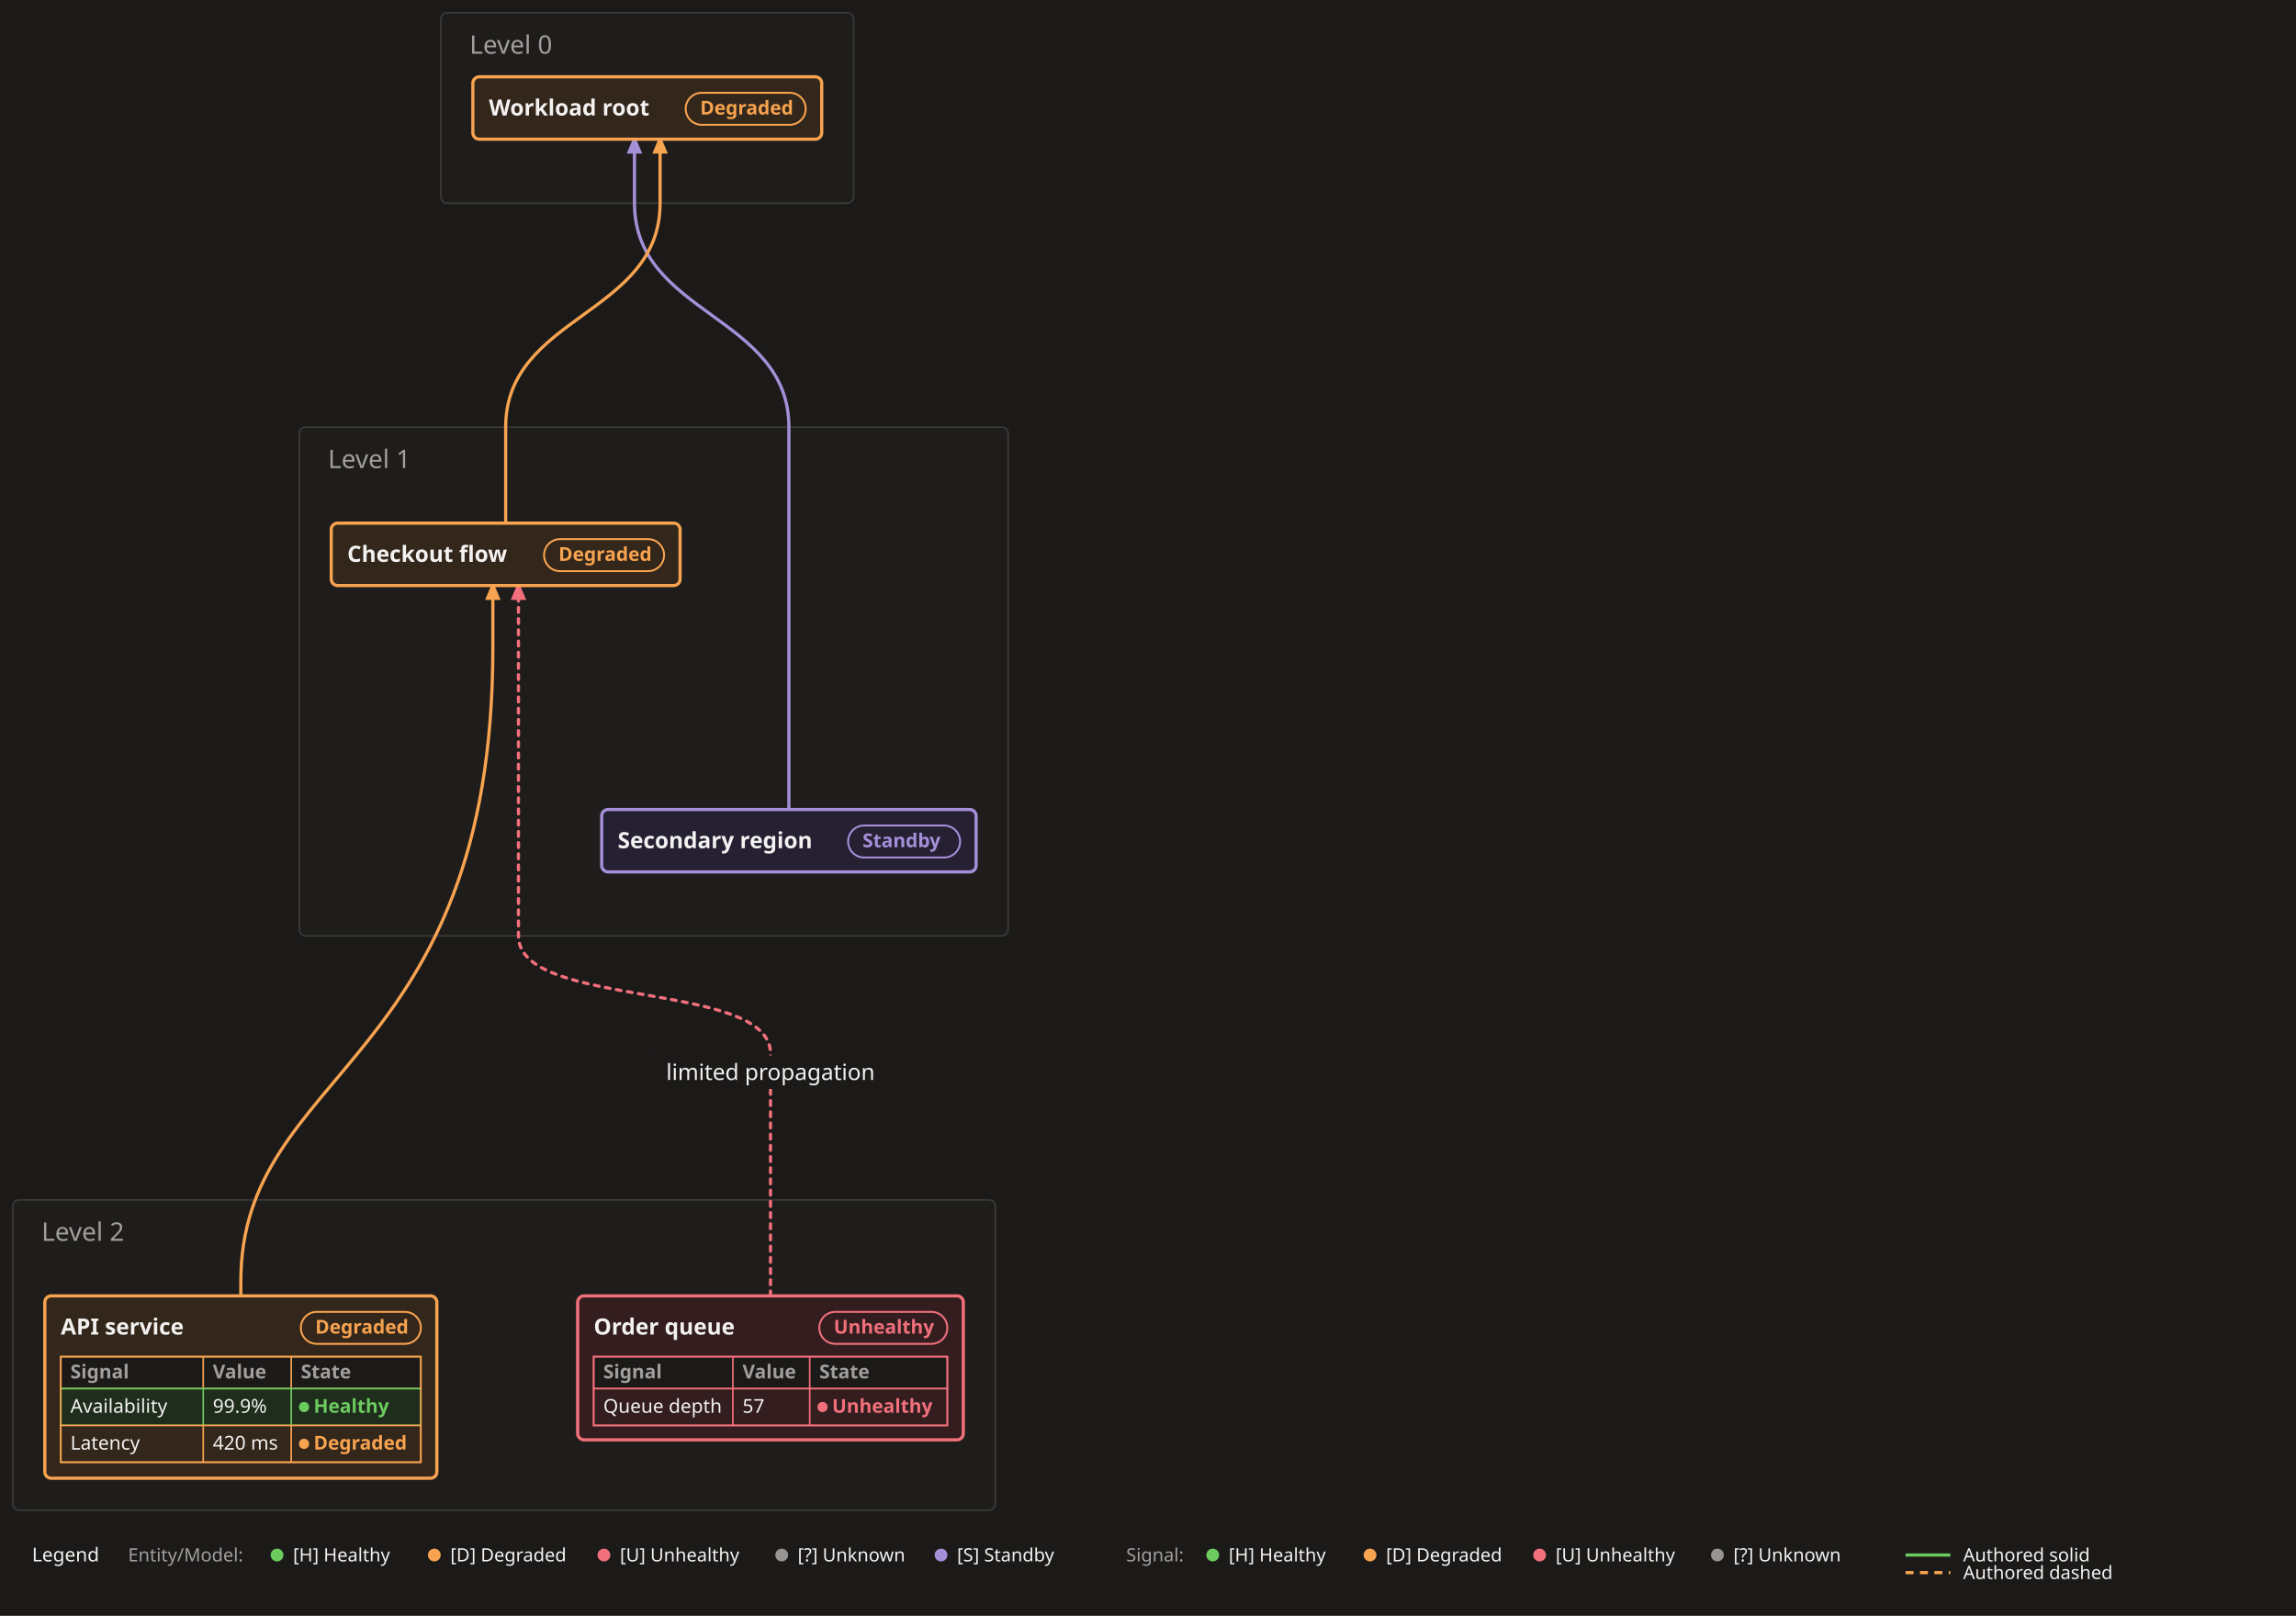
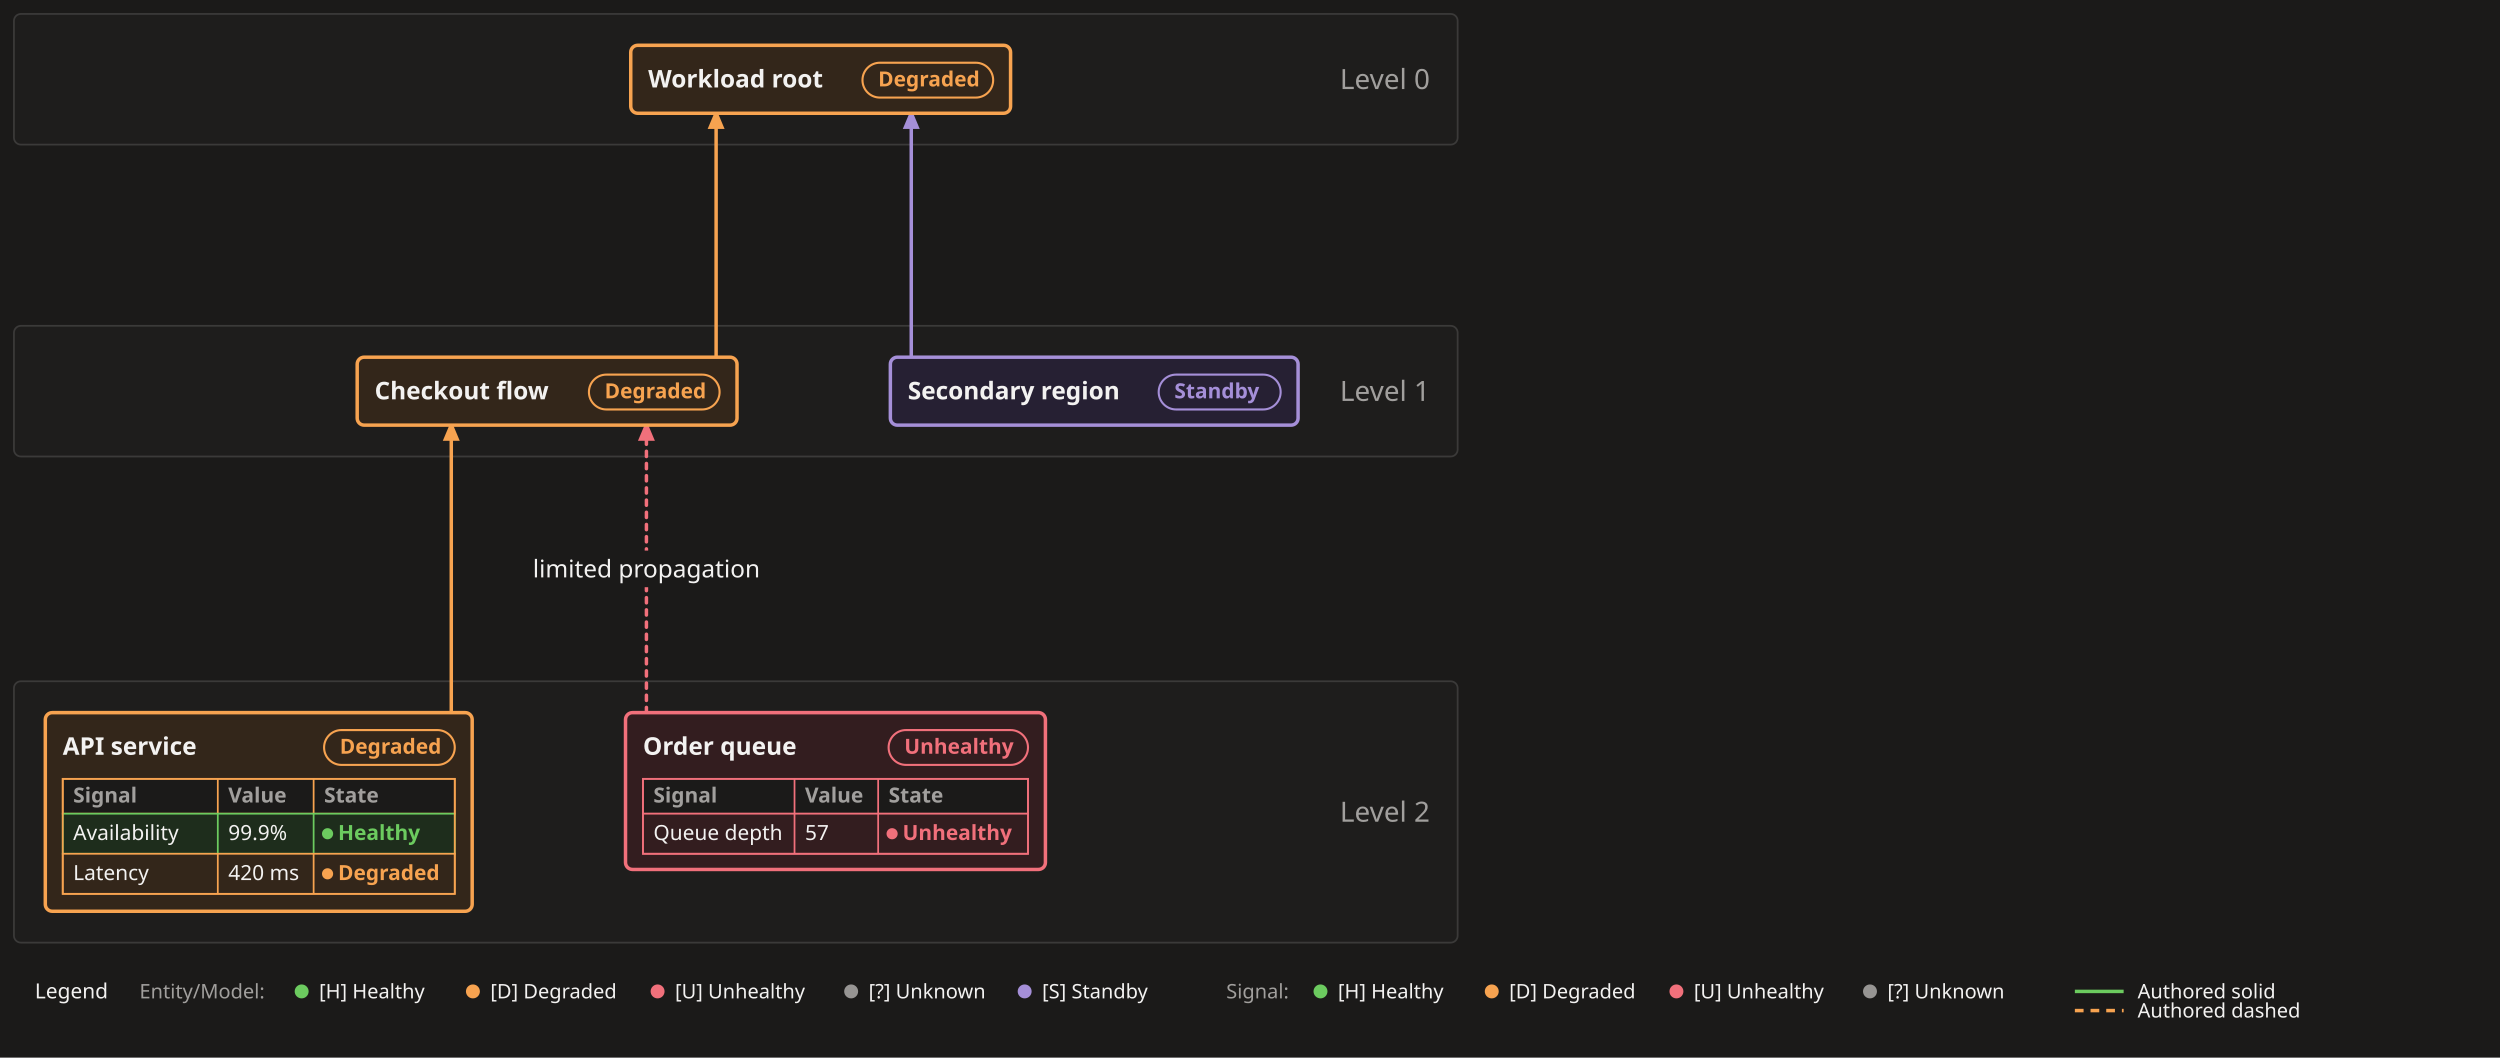
- <svg xmlns="http://www.w3.org/2000/svg" class="pele pele-flowchart ahm-root" style="font-family:Segoe UI, Arial Unicode MS, Arial, sans-serif;color:#f3f2f1;font:16px sans-serif;letter-spacing:normal;word-spacing:normal;text-transform:none;direction:ltr;" fill="#f3f2f1" aria-roledescription="flowchart" role="img" aria-labelledby="ahm-660649e236-title ahm-660649e236-desc" data-ahm-theme="midnight" viewBox="0 0 1434.82 1010" width="1434.82" height="1010">
+ <svg xmlns="http://www.w3.org/2000/svg" class="pele pele-flowchart ahm-root" style="font-family:Segoe UI, Arial Unicode MS, Arial, sans-serif;color:#f3f2f1;font:16px sans-serif;letter-spacing:normal;word-spacing:normal;text-transform:none;direction:ltr;" fill="#f3f2f1" aria-roledescription="flowchart" role="img" aria-labelledby="ahm-660649e236-title ahm-660649e236-desc" data-ahm-theme="midnight" viewBox="0 0 1434.82 607" width="1434.82" height="607">
  <rect class="ahm-bg" x="0" y="0" width="100%" height="100%" fill="#1b1a19" />
-   <g class="pele-clusters">
-     <g class="pele-cluster" data-id="lane_2">
-       <rect x="275.5" y="8" width="258" height="119" fill="#232120" fill-opacity="0.5" stroke="#3b3a39" style="rx:4px;" />
-       <text class="pele-cluster-label" fill="#a19f9d" x="319.3" y="33.6" text-anchor="middle">Level 0</text>
-     </g>
-     <g class="pele-cluster" data-id="lane_1">
-       <rect x="187" y="267" width="443" height="318" fill="#232120" fill-opacity="0.5" stroke="#3b3a39" style="rx:4px;" />
-       <text class="pele-cluster-label" fill="#a19f9d" x="230.8" y="292.6" text-anchor="middle">Level 1</text>
-     </g>
-     <g class="pele-cluster" data-id="lane_0">
-       <rect x="8" y="750" width="614" height="194" fill="#232120" fill-opacity="0.5" stroke="#3b3a39" style="rx:4px;" />
-       <text class="pele-cluster-label" fill="#a19f9d" x="51.8" y="775.6" text-anchor="middle">Level 2</text>
-     </g>
-   </g>
-   <g class="pele-edges" fill="none" stroke="#a19f9d" stroke-linecap="round">
-     <g class="pele-edge" data-id="L_api_flow_0" style="stroke:#f7a350;stroke-width:2px;">
-       <path d="M150.5,810L150.5,801C150.5,667.5 308,667.5 308,404.8L308,373" />
-       <path class="pele-marker" d="M308,366L311.36,374L304.64,374Z" fill="#f7a350" stroke="#f7a350" />
-     </g>
-     <g class="pele-edge" data-id="L_queue_flow_0" style="stroke:#f1707b;stroke-width:2px;">
-       <path d="M481.5,810L481.5,658.5C481.5,612.5 324,631 324,585L324,373" stroke-dasharray="3 4" />
-       <path class="pele-marker" d="M324,366L327.36,374L320.64,374Z" fill="#f1707b" stroke="#f1707b" />
-     </g>
-     <g class="pele-edge" data-id="L_standby_root_0" style="stroke:#a58fd8;stroke-width:2px;">
-       <path d="M493,506L493,267C493,197 396.5,197 396.5,127L396.5,94" />
-       <path class="pele-marker" d="M396.5,87L399.86,95L393.14,95Z" fill="#a58fd8" stroke="#a58fd8" />
-     </g>
-     <g class="pele-edge" data-id="L_flow_root_0" style="stroke:#f7a350;stroke-width:2px;">
-       <path d="M316,327L316,267C316,197 412.5,197 412.5,127L412.5,94" />
-       <path class="pele-marker" d="M412.5,87L415.86,95L409.14,95Z" fill="#f7a350" stroke="#f7a350" />
-     </g>
-   </g>
-   <g class="pele-edge-labels" font-size="14">
-     <g class="pele-edge-label" data-id="L_queue_flow_0">
-       <rect x="404.74" y="659.67" width="153.52" height="21" rx="3" fill="#1b1a19" />
-       <text x="481.5" y="675.07" text-anchor="middle">limited propagation</text>
-     </g>
-   </g>
-   <g class="pele-nodes">
-     <g class="pele-node pele-shape-rect ahm_degraded ahm_card state-degraded" data-id="api" transform="translate(150.5,867)">
-       <rect x="-122.5" y="-57" width="245" height="114" fill="#1b1a19" stroke="#3b3a39" style="rx:4px;fill:#33261a;stroke:#f7a350;stroke-width:2px;" />
-       <g class="ahm-node-content">
-         <defs class="ahm-node-clips">
-           <clipPath id="ahm-clip-ahm-660649e236_api-r0-name">
-             <rect x="-108.5" y="3" width="81" height="19" />
-           </clipPath>
-           <clipPath id="ahm-clip-ahm-660649e236_api-r0-value">
-             <rect x="-19.5" y="3" width="47" height="19" />
-           </clipPath>
-           <clipPath id="ahm-clip-ahm-660649e236_api-r0-state">
-             <rect x="35.5" y="3" width="73" height="19" />
-           </clipPath>
-           <clipPath id="ahm-clip-ahm-660649e236_api-r1-name">
-             <rect x="-108.5" y="26" width="81" height="19" />
-           </clipPath>
-           <clipPath id="ahm-clip-ahm-660649e236_api-r1-value">
-             <rect x="-19.5" y="26" width="47" height="19" />
-           </clipPath>
-           <clipPath id="ahm-clip-ahm-660649e236_api-r1-state">
-             <rect x="35.5" y="26" width="73" height="19" />
-           </clipPath>
-         </defs>
-         <g class="ahm-entity-header entity-state-degraded">
-           <text class="ahm-entity-title" x="-112.5" y="-32.8" font-size="14" fill="#f3f2f1" text-anchor="start" font-weight="700">
-             <tspan x="-112.5" y="-32.8">API service</tspan>
-           </text>
-           <rect class="ahm-entity-status-badge entity-state-degraded" x="37.5" y="-47" width="75" height="20" rx="10" ry="10" fill="#33261a" stroke="#f7a350" stroke-width="1.2" />
-           <text class="ahm-entity-status-text entity-state-degraded" x="46.5" y="-33.4" font-size="12" font-weight="600" fill="#f7a350" text-anchor="start">Degraded</text>
-         </g>
-         <g class="ahm-signal-table">
-           <g class="ahm-signal-table-header">
-             <rect x="-112.5" y="-19" width="225" height="20" fill="#1b1a19" stroke="#f7a350" stroke-width="1" />
-             <line class="ahm-signal-col-sep" x1="-23.5" y1="-19" x2="-23.5" y2="1" stroke="#f7a350" stroke-width="1" />
-             <line class="ahm-signal-col-sep" x1="31.5" y1="-19" x2="31.5" y2="1" stroke="#f7a350" stroke-width="1" />
-             <text x="-106.5" y="-5.4" font-size="12" font-weight="600" fill="#a19f9d" text-anchor="start">Signal</text>
-             <text x="-17.5" y="-5.4" font-size="12" font-weight="600" fill="#a19f9d" text-anchor="start">Value</text>
-             <text x="37.5" y="-5.4" font-size="12" font-weight="600" fill="#a19f9d" text-anchor="start">State</text>
-           </g>
-           <g class="ahm-signal-row row-state-healthy" data-signal-id="sigA" data-row-index="0" data-state="healthy">
-             <rect x="-112.5" y="1" width="225" height="23" fill="#1e2d1c" stroke="#6ccb5f" stroke-width="1" />
-             <line class="ahm-signal-col-sep" x1="-23.5" y1="1" x2="-23.5" y2="24" stroke="#6ccb5f" stroke-width="1" />
-             <line class="ahm-signal-col-sep" x1="31.5" y1="1" x2="31.5" y2="24" stroke="#6ccb5f" stroke-width="1" />
-             <text class="ahm-signal-name" x="-106.5" y="16.1" font-size="12" fill="#f3f2f1" text-anchor="start" font-weight="500" clip-path="url(#ahm-clip-ahm-660649e236_api-r0-name)">
-               <tspan x="-106.5" y="16.1">Availability</tspan>
-             </text>
-             <text class="ahm-signal-value" x="-17.5" y="16.1" font-size="12" fill="#f3f2f1" text-anchor="start" font-weight="500" clip-path="url(#ahm-clip-ahm-660649e236_api-r0-value)">
-               <tspan x="-17.5" y="16.1">99.9%</tspan>
-             </text>
-             <circle class="ahm-signal-state-dot" cx="39.5" cy="12.5" r="3.2" fill="#6ccb5f" />
-             <text class="ahm-signal-state state-healthy" x="45.5" y="16.1" font-size="12" font-weight="600" fill="#6ccb5f" text-anchor="start" clip-path="url(#ahm-clip-ahm-660649e236_api-r0-state)">Healthy</text>
-           </g>
-           <g class="ahm-signal-row row-state-degraded" data-signal-id="sigA" data-row-index="1" data-state="degraded">
-             <rect x="-112.5" y="24" width="225" height="23" fill="#33261a" stroke="#f7a350" stroke-width="1" />
-             <line class="ahm-signal-col-sep" x1="-23.5" y1="24" x2="-23.5" y2="47" stroke="#f7a350" stroke-width="1" />
-             <line class="ahm-signal-col-sep" x1="31.5" y1="24" x2="31.5" y2="47" stroke="#f7a350" stroke-width="1" />
-             <text class="ahm-signal-name" x="-106.5" y="39.1" font-size="12" fill="#f3f2f1" text-anchor="start" font-weight="500" clip-path="url(#ahm-clip-ahm-660649e236_api-r1-name)">
-               <tspan x="-106.5" y="39.1">Latency</tspan>
-             </text>
-             <text class="ahm-signal-value" x="-17.5" y="39.1" font-size="12" fill="#f3f2f1" text-anchor="start" font-weight="500" clip-path="url(#ahm-clip-ahm-660649e236_api-r1-value)">
-               <tspan x="-17.5" y="39.1">420 ms</tspan>
-             </text>
-             <circle class="ahm-signal-state-dot" cx="39.5" cy="35.5" r="3.2" fill="#f7a350" />
-             <text class="ahm-signal-state state-degraded" x="45.5" y="39.1" font-size="12" font-weight="600" fill="#f7a350" text-anchor="start" clip-path="url(#ahm-clip-ahm-660649e236_api-r1-state)">Degraded</text>
-           </g>
-         </g>
-         <rect class="ahm-signal-table-outline" x="-112.5" y="-19" width="225" height="66" fill="none" stroke="#f7a350" stroke-width="1" />
-       </g>
-     </g>
-     <g class="pele-node pele-shape-rect ahm_unhealthy ahm_card state-unhealthy" data-id="queue" transform="translate(481.5,855)">
-       <rect x="-120.5" y="-45" width="241" height="90" fill="#1b1a19" stroke="#3b3a39" style="rx:4px;fill:#331d1f;stroke:#f1707b;stroke-width:2px;" />
-       <g class="ahm-node-content">
-         <defs class="ahm-node-clips">
-           <clipPath id="ahm-clip-ahm-660649e236_queue-r0-name">
-             <rect x="-106.5" y="15" width="79" height="19" />
-           </clipPath>
-           <clipPath id="ahm-clip-ahm-660649e236_queue-r0-value">
-             <rect x="-19.5" y="15" width="40" height="19" />
-           </clipPath>
-           <clipPath id="ahm-clip-ahm-660649e236_queue-r0-state">
-             <rect x="28.5" y="15" width="78" height="19" />
-           </clipPath>
-         </defs>
-         <g class="ahm-entity-header entity-state-unhealthy">
-           <text class="ahm-entity-title" x="-110.5" y="-20.8" font-size="14" fill="#f3f2f1" text-anchor="start" font-weight="700">
-             <tspan x="-110.5" y="-20.8">Order queue</tspan>
-           </text>
-           <rect class="ahm-entity-status-badge entity-state-unhealthy" x="30.5" y="-35" width="80" height="20" rx="10" ry="10" fill="#331d1f" stroke="#f1707b" stroke-width="1.2" />
-           <text class="ahm-entity-status-text entity-state-unhealthy" x="39.5" y="-21.4" font-size="12" font-weight="600" fill="#f1707b" text-anchor="start">Unhealthy</text>
-         </g>
-         <g class="ahm-signal-table">
-           <g class="ahm-signal-table-header">
-             <rect x="-110.5" y="-7" width="221" height="20" fill="#1b1a19" stroke="#f1707b" stroke-width="1" />
-             <line class="ahm-signal-col-sep" x1="-23.5" y1="-7" x2="-23.5" y2="13" stroke="#f1707b" stroke-width="1" />
-             <line class="ahm-signal-col-sep" x1="24.5" y1="-7" x2="24.5" y2="13" stroke="#f1707b" stroke-width="1" />
-             <text x="-104.5" y="6.6" font-size="12" font-weight="600" fill="#a19f9d" text-anchor="start">Signal</text>
-             <text x="-17.5" y="6.6" font-size="12" font-weight="600" fill="#a19f9d" text-anchor="start">Value</text>
-             <text x="30.5" y="6.6" font-size="12" font-weight="600" fill="#a19f9d" text-anchor="start">State</text>
-           </g>
-           <g class="ahm-signal-row row-state-unhealthy" data-signal-id="sigB" data-row-index="0" data-state="unhealthy">
-             <rect x="-110.5" y="13" width="221" height="23" fill="#331d1f" stroke="#f1707b" stroke-width="1" />
-             <line class="ahm-signal-col-sep" x1="-23.5" y1="13" x2="-23.5" y2="36" stroke="#f1707b" stroke-width="1" />
-             <line class="ahm-signal-col-sep" x1="24.5" y1="13" x2="24.5" y2="36" stroke="#f1707b" stroke-width="1" />
-             <text class="ahm-signal-name" x="-104.5" y="28.1" font-size="12" fill="#f3f2f1" text-anchor="start" font-weight="500" clip-path="url(#ahm-clip-ahm-660649e236_queue-r0-name)">
-               <tspan x="-104.5" y="28.1">Queue depth</tspan>
-             </text>
-             <text class="ahm-signal-value" x="-17.5" y="28.1" font-size="12" fill="#f3f2f1" text-anchor="start" font-weight="500" clip-path="url(#ahm-clip-ahm-660649e236_queue-r0-value)">
-               <tspan x="-17.5" y="28.1">57</tspan>
-             </text>
-             <circle class="ahm-signal-state-dot" cx="32.5" cy="24.5" r="3.2" fill="#f1707b" />
-             <text class="ahm-signal-state state-unhealthy" x="38.5" y="28.1" font-size="12" font-weight="600" fill="#f1707b" text-anchor="start" clip-path="url(#ahm-clip-ahm-660649e236_queue-r0-state)">Unhealthy</text>
-           </g>
-         </g>
-         <rect class="ahm-signal-table-outline" x="-110.5" y="-7" width="221" height="43" fill="none" stroke="#f1707b" stroke-width="1" />
-       </g>
-     </g>
-     <g class="pele-node pele-shape-rect ahm_degraded ahm_card state-degraded" data-id="flow" transform="translate(316,346.5)">
-       <rect x="-109" y="-19.5" width="218" height="39" fill="#1b1a19" stroke="#3b3a39" style="rx:4px;fill:#33261a;stroke:#f7a350;stroke-width:2px;" />
-       <g class="ahm-node-content">
-         <defs class="ahm-node-clips" />
-         <g class="ahm-entity-header entity-state-degraded">
-           <text class="ahm-entity-title" x="-99" y="4.7" font-size="14" fill="#f3f2f1" text-anchor="start" font-weight="700">
-             <tspan x="-99" y="4.7">Checkout flow</tspan>
-           </text>
-           <rect class="ahm-entity-status-badge entity-state-degraded" x="24" y="-9.5" width="75" height="20" rx="10" ry="10" fill="#33261a" stroke="#f7a350" stroke-width="1.2" />
-           <text class="ahm-entity-status-text entity-state-degraded" x="33" y="4.1" font-size="12" font-weight="600" fill="#f7a350" text-anchor="start">Degraded</text>
-         </g>
-       </g>
-     </g>
-     <g class="pele-node pele-shape-rect ahm_standby ahm_card state-standby" data-id="standby" transform="translate(493,525.5)">
-       <rect x="-117" y="-19.5" width="234" height="39" fill="#1b1a19" stroke="#3b3a39" style="rx:4px;fill:#262033;stroke:#a58fd8;stroke-width:2px;" />
-       <g class="ahm-node-content">
-         <defs class="ahm-node-clips" />
-         <g class="ahm-entity-header entity-state-standby">
-           <text class="ahm-entity-title" x="-107" y="4.7" font-size="14" fill="#f3f2f1" text-anchor="start" font-weight="700">
-             <tspan x="-107" y="4.7">Secondary region</tspan>
-           </text>
-           <rect class="ahm-entity-status-badge entity-state-standby" x="37" y="-9.5" width="70" height="20" rx="10" ry="10" fill="#262033" stroke="#a58fd8" stroke-width="1.2" />
-           <text class="ahm-entity-status-text entity-state-standby" x="46" y="4.1" font-size="12" font-weight="600" fill="#a58fd8" text-anchor="start">Standby</text>
-         </g>
-       </g>
-     </g>
-     <g class="pele-node pele-shape-rect ahm_degraded ahm_card state-degraded" data-id="root" transform="translate(404.5,67.5)">
-       <rect x="-109" y="-19.5" width="218" height="39" fill="#1b1a19" stroke="#3b3a39" style="rx:4px;fill:#33261a;stroke:#f7a350;stroke-width:2px;" />
-       <g class="ahm-node-content">
-         <defs class="ahm-node-clips" />
-         <g class="ahm-entity-header entity-state-degraded">
-           <text class="ahm-entity-title" x="-99" y="4.7" font-size="14" fill="#f3f2f1" text-anchor="start" font-weight="700">
-             <tspan x="-99" y="4.7">Workload root</tspan>
-           </text>
-           <rect class="ahm-entity-status-badge entity-state-degraded" x="24" y="-9.5" width="75" height="20" rx="10" ry="10" fill="#33261a" stroke="#f7a350" stroke-width="1.2" />
-           <text class="ahm-entity-status-text entity-state-degraded" x="33" y="4.1" font-size="12" font-weight="600" fill="#f7a350" text-anchor="start">Degraded</text>
+   <g transform="translate(18,18)">
+     <g class="pele-clusters">
+       <g class="pele-cluster" data-id="lane_0">
+         <rect x="-10" y="373" width="828.59" height="150" fill="#232120" fill-opacity="0.5" stroke="#3b3a39" style="rx:4px;" />
+         <text class="pele-cluster-label" fill="#a19f9d" x="751" y="453.6" text-anchor="start">Level 2</text>
+       </g>
+       <g class="pele-cluster" data-id="lane_1">
+         <rect x="-10" y="169" width="828.59" height="75" fill="#232120" fill-opacity="0.5" stroke="#3b3a39" style="rx:4px;" />
+         <text class="pele-cluster-label" fill="#a19f9d" x="751" y="212.1" text-anchor="start">Level 1</text>
+       </g>
+       <g class="pele-cluster" data-id="lane_2">
+         <rect x="-10" y="-10" width="828.59" height="75" fill="#232120" fill-opacity="0.5" stroke="#3b3a39" style="rx:4px;" />
+         <text class="pele-cluster-label" fill="#a19f9d" x="751" y="33.1" text-anchor="start">Level 0</text>
+       </g>
+     </g>
+     <g class="pele-edges" fill="none" stroke="#a19f9d" stroke-linecap="round">
+       <g class="pele-edge" data-id="L_api_flow_0" style="stroke:#f7a350;stroke-width:2px;">
+         <path d="M241.0 391.0 L241.0 233.0" />
+         <path class="pele-marker" d="M241,226L244.36,234L237.64,234Z" fill="#f7a350" stroke="#f7a350" />
+       </g>
+       <g class="pele-edge" data-id="L_queue_flow_0" style="stroke:#f1707b;stroke-width:2px;">
+         <path d="M353.0 391.0 L353.0 233.0" stroke-dasharray="3 4" />
+         <path class="pele-marker" d="M353,226L356.36,234L349.64,234Z" fill="#f1707b" stroke="#f1707b" />
+       </g>
+       <g class="pele-edge" data-id="L_standby_root_0" style="stroke:#a58fd8;stroke-width:2px;">
+         <path d="M505.0 187.0 L505.0 54.0" />
+         <path class="pele-marker" d="M505,47L508.36,55L501.64,55Z" fill="#a58fd8" stroke="#a58fd8" />
+       </g>
+       <g class="pele-edge" data-id="L_flow_root_0" style="stroke:#f7a350;stroke-width:2px;">
+         <path d="M393.0 187.0 L393.0 54.0" />
+         <path class="pele-marker" d="M393,47L396.36,55L389.64,55Z" fill="#f7a350" stroke="#f7a350" />
+       </g>
+     </g>
+     <g class="pele-edge-labels" font-size="14">
+       <g class="pele-edge-label" data-id="L_queue_flow_0">
+         <rect x="276.24" y="298" width="153.52" height="21" rx="3" fill="#1b1a19" />
+         <text x="353" y="313.4" text-anchor="middle">limited propagation</text>
+       </g>
+     </g>
+     <g class="pele-nodes">
+       <g class="pele-node pele-shape-rect ahm_degraded ahm_card state-degraded" data-id="api" transform="translate(130.5,448)">
+         <rect x="-122.5" y="-57" width="245" height="114" fill="#1b1a19" stroke="#3b3a39" style="rx:4px;fill:#33261a;stroke:#f7a350;stroke-width:2px;" />
+         <g class="ahm-node-content">
+           <defs class="ahm-node-clips">
+             <clipPath id="ahm-clip-ahm-660649e236_api-r0-name">
+               <rect x="-108.5" y="3" width="81" height="19" />
+             </clipPath>
+             <clipPath id="ahm-clip-ahm-660649e236_api-r0-value">
+               <rect x="-19.5" y="3" width="47" height="19" />
+             </clipPath>
+             <clipPath id="ahm-clip-ahm-660649e236_api-r0-state">
+               <rect x="35.5" y="3" width="73" height="19" />
+             </clipPath>
+             <clipPath id="ahm-clip-ahm-660649e236_api-r1-name">
+               <rect x="-108.5" y="26" width="81" height="19" />
+             </clipPath>
+             <clipPath id="ahm-clip-ahm-660649e236_api-r1-value">
+               <rect x="-19.5" y="26" width="47" height="19" />
+             </clipPath>
+             <clipPath id="ahm-clip-ahm-660649e236_api-r1-state">
+               <rect x="35.5" y="26" width="73" height="19" />
+             </clipPath>
+           </defs>
+           <g class="ahm-entity-header entity-state-degraded">
+             <text class="ahm-entity-title" x="-112.5" y="-32.8" font-size="14" fill="#f3f2f1" text-anchor="start" font-weight="700">
+               <tspan x="-112.5" y="-32.8">API service</tspan>
+             </text>
+             <rect class="ahm-entity-status-badge entity-state-degraded" x="37.5" y="-47" width="75" height="20" rx="10" ry="10" fill="#33261a" stroke="#f7a350" stroke-width="1.2" />
+             <text class="ahm-entity-status-text entity-state-degraded" x="46.5" y="-33.4" font-size="12" font-weight="600" fill="#f7a350" text-anchor="start">Degraded</text>
+           </g>
+           <g class="ahm-signal-table">
+             <g class="ahm-signal-table-header">
+               <rect x="-112.5" y="-19" width="225" height="20" fill="#1b1a19" stroke="#f7a350" stroke-width="1" />
+               <line class="ahm-signal-col-sep" x1="-23.5" y1="-19" x2="-23.5" y2="1" stroke="#f7a350" stroke-width="1" />
+               <line class="ahm-signal-col-sep" x1="31.5" y1="-19" x2="31.5" y2="1" stroke="#f7a350" stroke-width="1" />
+               <text x="-106.5" y="-5.4" font-size="12" font-weight="600" fill="#a19f9d" text-anchor="start">Signal</text>
+               <text x="-17.5" y="-5.4" font-size="12" font-weight="600" fill="#a19f9d" text-anchor="start">Value</text>
+               <text x="37.5" y="-5.4" font-size="12" font-weight="600" fill="#a19f9d" text-anchor="start">State</text>
+             </g>
+             <g class="ahm-signal-row row-state-healthy" data-signal-id="sigA" data-row-index="0" data-state="healthy">
+               <rect x="-112.5" y="1" width="225" height="23" fill="#1e2d1c" stroke="#6ccb5f" stroke-width="1" />
+               <line class="ahm-signal-col-sep" x1="-23.5" y1="1" x2="-23.5" y2="24" stroke="#6ccb5f" stroke-width="1" />
+               <line class="ahm-signal-col-sep" x1="31.5" y1="1" x2="31.5" y2="24" stroke="#6ccb5f" stroke-width="1" />
+               <text class="ahm-signal-name" x="-106.5" y="16.1" font-size="12" fill="#f3f2f1" text-anchor="start" font-weight="500" clip-path="url(#ahm-clip-ahm-660649e236_api-r0-name)">
+                 <tspan x="-106.5" y="16.1">Availability</tspan>
+               </text>
+               <text class="ahm-signal-value" x="-17.5" y="16.1" font-size="12" fill="#f3f2f1" text-anchor="start" font-weight="500" clip-path="url(#ahm-clip-ahm-660649e236_api-r0-value)">
+                 <tspan x="-17.5" y="16.1">99.9%</tspan>
+               </text>
+               <circle class="ahm-signal-state-dot" cx="39.5" cy="12.5" r="3.2" fill="#6ccb5f" />
+               <text class="ahm-signal-state state-healthy" x="45.5" y="16.1" font-size="12" font-weight="600" fill="#6ccb5f" text-anchor="start" clip-path="url(#ahm-clip-ahm-660649e236_api-r0-state)">Healthy</text>
+             </g>
+             <g class="ahm-signal-row row-state-degraded" data-signal-id="sigA" data-row-index="1" data-state="degraded">
+               <rect x="-112.5" y="24" width="225" height="23" fill="#33261a" stroke="#f7a350" stroke-width="1" />
+               <line class="ahm-signal-col-sep" x1="-23.5" y1="24" x2="-23.5" y2="47" stroke="#f7a350" stroke-width="1" />
+               <line class="ahm-signal-col-sep" x1="31.5" y1="24" x2="31.5" y2="47" stroke="#f7a350" stroke-width="1" />
+               <text class="ahm-signal-name" x="-106.5" y="39.1" font-size="12" fill="#f3f2f1" text-anchor="start" font-weight="500" clip-path="url(#ahm-clip-ahm-660649e236_api-r1-name)">
+                 <tspan x="-106.5" y="39.1">Latency</tspan>
+               </text>
+               <text class="ahm-signal-value" x="-17.5" y="39.1" font-size="12" fill="#f3f2f1" text-anchor="start" font-weight="500" clip-path="url(#ahm-clip-ahm-660649e236_api-r1-value)">
+                 <tspan x="-17.5" y="39.1">420 ms</tspan>
+               </text>
+               <circle class="ahm-signal-state-dot" cx="39.5" cy="35.5" r="3.2" fill="#f7a350" />
+               <text class="ahm-signal-state state-degraded" x="45.5" y="39.1" font-size="12" font-weight="600" fill="#f7a350" text-anchor="start" clip-path="url(#ahm-clip-ahm-660649e236_api-r1-state)">Degraded</text>
+             </g>
+           </g>
+           <rect class="ahm-signal-table-outline" x="-112.5" y="-19" width="225" height="66" fill="none" stroke="#f7a350" stroke-width="1" />
+         </g>
+       </g>
+       <g class="pele-node pele-shape-rect ahm_unhealthy ahm_card state-unhealthy" data-id="queue" transform="translate(461.5,436)">
+         <rect x="-120.5" y="-45" width="241" height="90" fill="#1b1a19" stroke="#3b3a39" style="rx:4px;fill:#331d1f;stroke:#f1707b;stroke-width:2px;" />
+         <g class="ahm-node-content">
+           <defs class="ahm-node-clips">
+             <clipPath id="ahm-clip-ahm-660649e236_queue-r0-name">
+               <rect x="-106.5" y="15" width="79" height="19" />
+             </clipPath>
+             <clipPath id="ahm-clip-ahm-660649e236_queue-r0-value">
+               <rect x="-19.5" y="15" width="40" height="19" />
+             </clipPath>
+             <clipPath id="ahm-clip-ahm-660649e236_queue-r0-state">
+               <rect x="28.5" y="15" width="78" height="19" />
+             </clipPath>
+           </defs>
+           <g class="ahm-entity-header entity-state-unhealthy">
+             <text class="ahm-entity-title" x="-110.5" y="-20.8" font-size="14" fill="#f3f2f1" text-anchor="start" font-weight="700">
+               <tspan x="-110.5" y="-20.8">Order queue</tspan>
+             </text>
+             <rect class="ahm-entity-status-badge entity-state-unhealthy" x="30.5" y="-35" width="80" height="20" rx="10" ry="10" fill="#331d1f" stroke="#f1707b" stroke-width="1.2" />
+             <text class="ahm-entity-status-text entity-state-unhealthy" x="39.5" y="-21.4" font-size="12" font-weight="600" fill="#f1707b" text-anchor="start">Unhealthy</text>
+           </g>
+           <g class="ahm-signal-table">
+             <g class="ahm-signal-table-header">
+               <rect x="-110.5" y="-7" width="221" height="20" fill="#1b1a19" stroke="#f1707b" stroke-width="1" />
+               <line class="ahm-signal-col-sep" x1="-23.5" y1="-7" x2="-23.5" y2="13" stroke="#f1707b" stroke-width="1" />
+               <line class="ahm-signal-col-sep" x1="24.5" y1="-7" x2="24.5" y2="13" stroke="#f1707b" stroke-width="1" />
+               <text x="-104.5" y="6.6" font-size="12" font-weight="600" fill="#a19f9d" text-anchor="start">Signal</text>
+               <text x="-17.5" y="6.6" font-size="12" font-weight="600" fill="#a19f9d" text-anchor="start">Value</text>
+               <text x="30.5" y="6.6" font-size="12" font-weight="600" fill="#a19f9d" text-anchor="start">State</text>
+             </g>
+             <g class="ahm-signal-row row-state-unhealthy" data-signal-id="sigB" data-row-index="0" data-state="unhealthy">
+               <rect x="-110.5" y="13" width="221" height="23" fill="#331d1f" stroke="#f1707b" stroke-width="1" />
+               <line class="ahm-signal-col-sep" x1="-23.5" y1="13" x2="-23.5" y2="36" stroke="#f1707b" stroke-width="1" />
+               <line class="ahm-signal-col-sep" x1="24.5" y1="13" x2="24.5" y2="36" stroke="#f1707b" stroke-width="1" />
+               <text class="ahm-signal-name" x="-104.5" y="28.1" font-size="12" fill="#f3f2f1" text-anchor="start" font-weight="500" clip-path="url(#ahm-clip-ahm-660649e236_queue-r0-name)">
+                 <tspan x="-104.5" y="28.1">Queue depth</tspan>
+               </text>
+               <text class="ahm-signal-value" x="-17.5" y="28.1" font-size="12" fill="#f3f2f1" text-anchor="start" font-weight="500" clip-path="url(#ahm-clip-ahm-660649e236_queue-r0-value)">
+                 <tspan x="-17.5" y="28.1">57</tspan>
+               </text>
+               <circle class="ahm-signal-state-dot" cx="32.5" cy="24.5" r="3.2" fill="#f1707b" />
+               <text class="ahm-signal-state state-unhealthy" x="38.5" y="28.1" font-size="12" font-weight="600" fill="#f1707b" text-anchor="start" clip-path="url(#ahm-clip-ahm-660649e236_queue-r0-state)">Unhealthy</text>
+             </g>
+           </g>
+           <rect class="ahm-signal-table-outline" x="-110.5" y="-7" width="221" height="43" fill="none" stroke="#f1707b" stroke-width="1" />
+         </g>
+       </g>
+       <g class="pele-node pele-shape-rect ahm_degraded ahm_card state-degraded" data-id="flow" transform="translate(296,206.5)">
+         <rect x="-109" y="-19.5" width="218" height="39" fill="#1b1a19" stroke="#3b3a39" style="rx:4px;fill:#33261a;stroke:#f7a350;stroke-width:2px;" />
+         <g class="ahm-node-content">
+           <defs class="ahm-node-clips" />
+           <g class="ahm-entity-header entity-state-degraded">
+             <text class="ahm-entity-title" x="-99" y="4.7" font-size="14" fill="#f3f2f1" text-anchor="start" font-weight="700">
+               <tspan x="-99" y="4.7">Checkout flow</tspan>
+             </text>
+             <rect class="ahm-entity-status-badge entity-state-degraded" x="24" y="-9.5" width="75" height="20" rx="10" ry="10" fill="#33261a" stroke="#f7a350" stroke-width="1.2" />
+             <text class="ahm-entity-status-text entity-state-degraded" x="33" y="4.1" font-size="12" font-weight="600" fill="#f7a350" text-anchor="start">Degraded</text>
+           </g>
+         </g>
+       </g>
+       <g class="pele-node pele-shape-rect ahm_standby ahm_card state-standby" data-id="standby" transform="translate(610,206.5)">
+         <rect x="-117" y="-19.5" width="234" height="39" fill="#1b1a19" stroke="#3b3a39" style="rx:4px;fill:#262033;stroke:#a58fd8;stroke-width:2px;" />
+         <g class="ahm-node-content">
+           <defs class="ahm-node-clips" />
+           <g class="ahm-entity-header entity-state-standby">
+             <text class="ahm-entity-title" x="-107" y="4.7" font-size="14" fill="#f3f2f1" text-anchor="start" font-weight="700">
+               <tspan x="-107" y="4.7">Secondary region</tspan>
+             </text>
+             <rect class="ahm-entity-status-badge entity-state-standby" x="37" y="-9.5" width="70" height="20" rx="10" ry="10" fill="#262033" stroke="#a58fd8" stroke-width="1.2" />
+             <text class="ahm-entity-status-text entity-state-standby" x="46" y="4.1" font-size="12" font-weight="600" fill="#a58fd8" text-anchor="start">Standby</text>
+           </g>
+         </g>
+       </g>
+       <g class="pele-node pele-shape-rect ahm_degraded ahm_card state-degraded" data-id="root" transform="translate(453,27.5)">
+         <rect x="-109" y="-19.5" width="218" height="39" fill="#1b1a19" stroke="#3b3a39" style="rx:4px;fill:#33261a;stroke:#f7a350;stroke-width:2px;" />
+         <g class="ahm-node-content">
+           <defs class="ahm-node-clips" />
+           <g class="ahm-entity-header entity-state-degraded">
+             <text class="ahm-entity-title" x="-99" y="4.7" font-size="14" fill="#f3f2f1" text-anchor="start" font-weight="700">
+               <tspan x="-99" y="4.7">Workload root</tspan>
+             </text>
+             <rect class="ahm-entity-status-badge entity-state-degraded" x="24" y="-9.5" width="75" height="20" rx="10" ry="10" fill="#33261a" stroke="#f7a350" stroke-width="1.2" />
+             <text class="ahm-entity-status-text entity-state-degraded" x="33" y="4.1" font-size="12" font-weight="600" fill="#f7a350" text-anchor="start">Degraded</text>
+           </g>
        </g>
      </g>
    </g>
  </g>
  <g class="ahm-legend" transform="translate(0,0)">
-     <text x="20" y="976" font-size="12" fill="#f3f2f1">Legend</text>
-     <text x="80.04" y="976" font-size="11.5" fill="#a19f9d">Entity/Model:</text>
-     <g transform="translate(173.13,972)">
+     <text x="20" y="573" font-size="12" fill="#f3f2f1">Legend</text>
+     <text x="80.04" y="573" font-size="11.5" fill="#a19f9d">Entity/Model:</text>
+     <g transform="translate(173.13,569)">
      <circle cx="0" cy="0" r="4" fill="#6ccb5f" />
      <text x="10" y="4" font-size="11.5" fill="#f3f2f1">[H] Healthy</text>
    </g>
-     <g transform="translate(271.42,972)">
+     <g transform="translate(271.42,569)">
      <circle cx="0" cy="0" r="4" fill="#f7a350" />
      <text x="10" y="4" font-size="11.5" fill="#f3f2f1">[D] Degraded</text>
    </g>
-     <g transform="translate(377.41,972)">
+     <g transform="translate(377.41,569)">
      <circle cx="0" cy="0" r="4" fill="#f1707b" />
      <text x="10" y="4" font-size="11.5" fill="#f3f2f1">[U] Unhealthy</text>
    </g>
-     <g transform="translate(488.5,972)">
+     <g transform="translate(488.5,569)">
      <circle cx="0" cy="0" r="4" fill="#979593" />
      <text x="10" y="4" font-size="11.5" fill="#f3f2f1">[?] Unknown</text>
    </g>
-     <g transform="translate(588.08,972)">
+     <g transform="translate(588.08,569)">
      <circle cx="0" cy="0" r="4" fill="#a58fd8" />
      <text x="10" y="4" font-size="11.5" fill="#f3f2f1">[S] Standby</text>
    </g>
-     <text x="703.76" y="976" font-size="11.5" fill="#a19f9d">Signal:</text>
-     <g transform="translate(757.87,972)">
+     <text x="703.76" y="573" font-size="11.5" fill="#a19f9d">Signal:</text>
+     <g transform="translate(757.87,569)">
      <circle cx="0" cy="0" r="4" fill="#6ccb5f" />
      <text x="10" y="4" font-size="11.5" fill="#f3f2f1">[H] Healthy</text>
    </g>
-     <g transform="translate(856.16,972)">
+     <g transform="translate(856.16,569)">
      <circle cx="0" cy="0" r="4" fill="#f7a350" />
      <text x="10" y="4" font-size="11.5" fill="#f3f2f1">[D] Degraded</text>
    </g>
-     <g transform="translate(962.15,972)">
+     <g transform="translate(962.15,569)">
      <circle cx="0" cy="0" r="4" fill="#f1707b" />
      <text x="10" y="4" font-size="11.5" fill="#f3f2f1">[U] Unhealthy</text>
    </g>
-     <g transform="translate(1073.24,972)">
+     <g transform="translate(1073.24,569)">
      <circle cx="0" cy="0" r="4" fill="#979593" />
      <text x="10" y="4" font-size="11.5" fill="#f3f2f1">[?] Unknown</text>
    </g>
-     <g transform="translate(1190.82,972)">
+     <g transform="translate(1190.82,569)">
      <line x1="0" y1="0" x2="28" y2="0" stroke="#6ccb5f" stroke-width="2" />
      <text x="36" y="4" font-size="11.5" fill="#f3f2f1">Authored solid</text>
    </g>
-     <g transform="translate(1190.82,983)">
+     <g transform="translate(1190.82,580)">
      <line x1="0" y1="0" x2="28" y2="0" stroke="#f7a350" stroke-width="2" stroke-dasharray="5 4" />
      <text x="36" y="4" font-size="11.5" fill="#f3f2f1">Authored dashed</text>
    </g>
  </g>
</svg>
